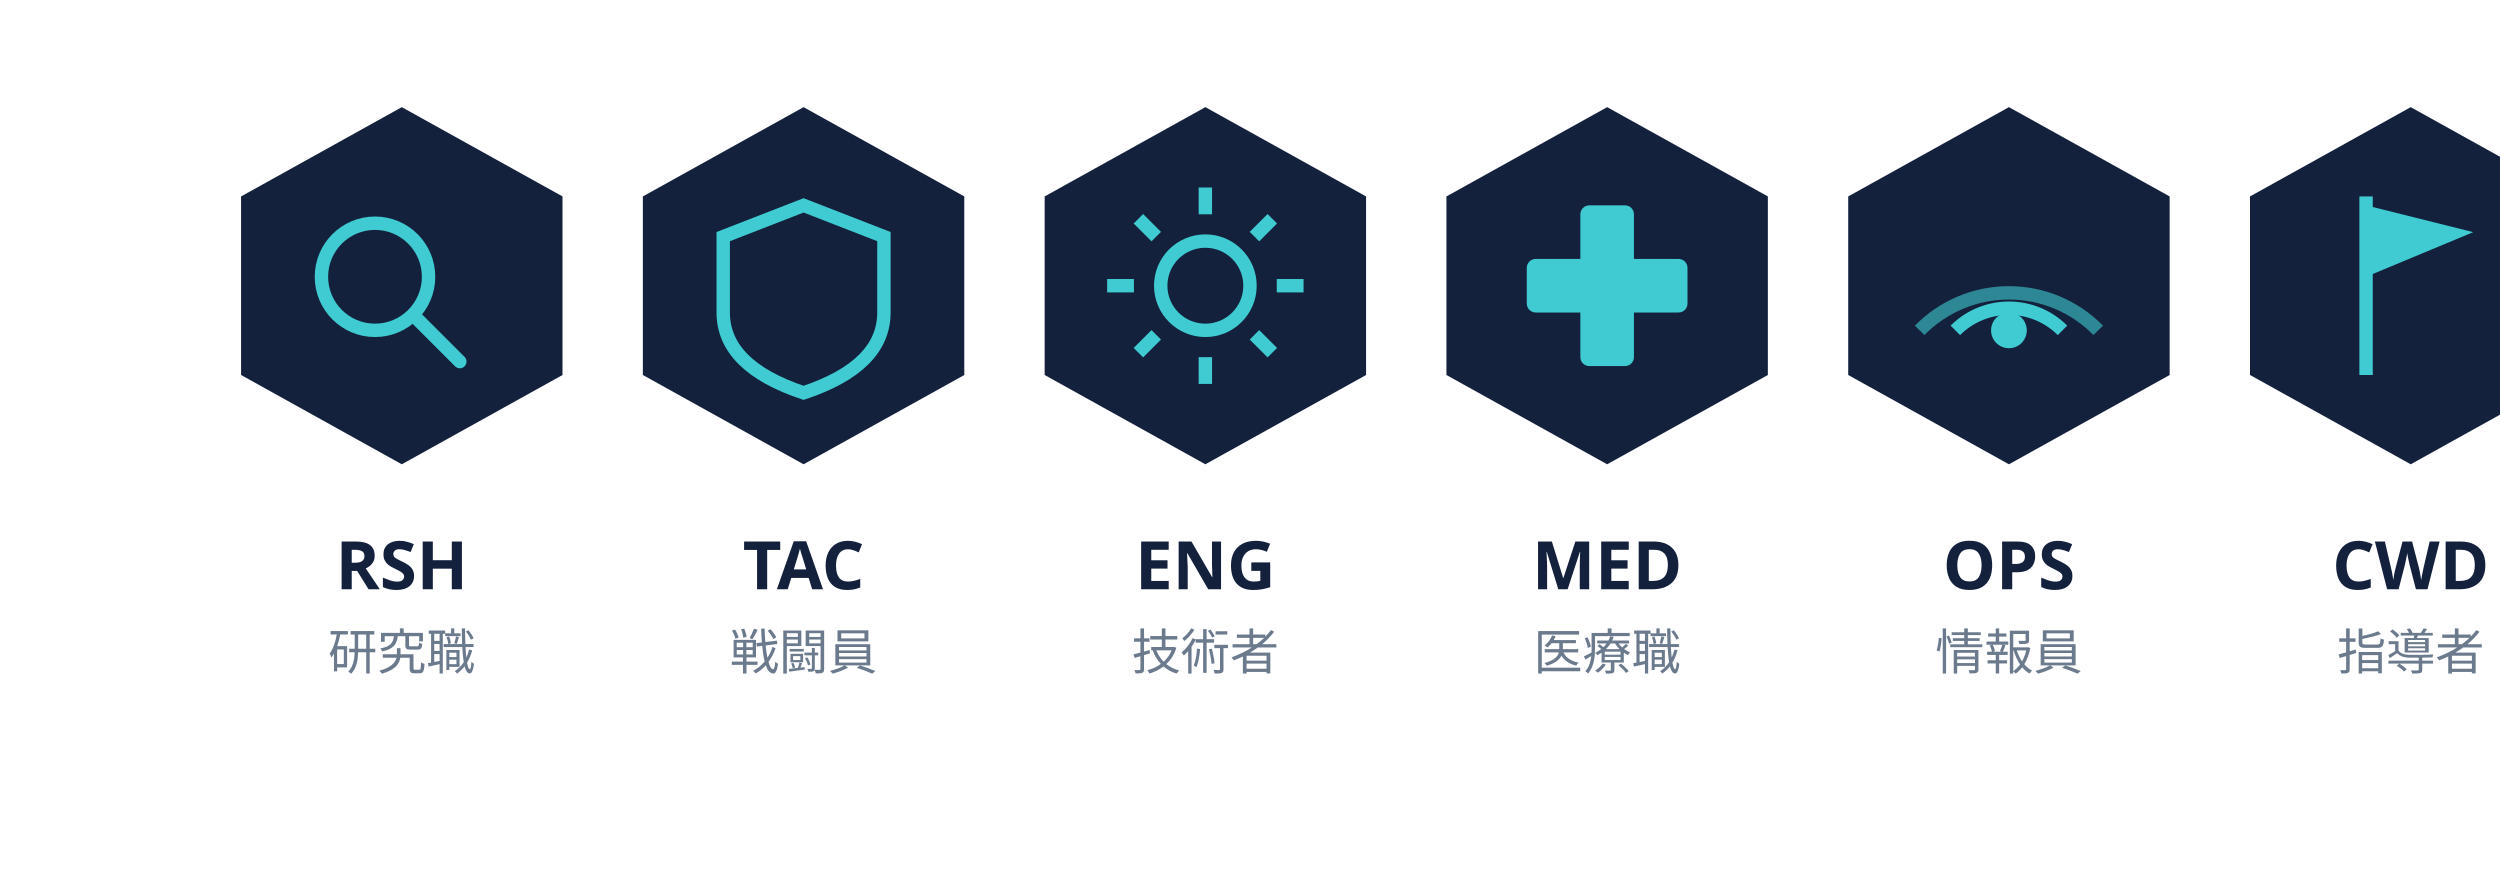
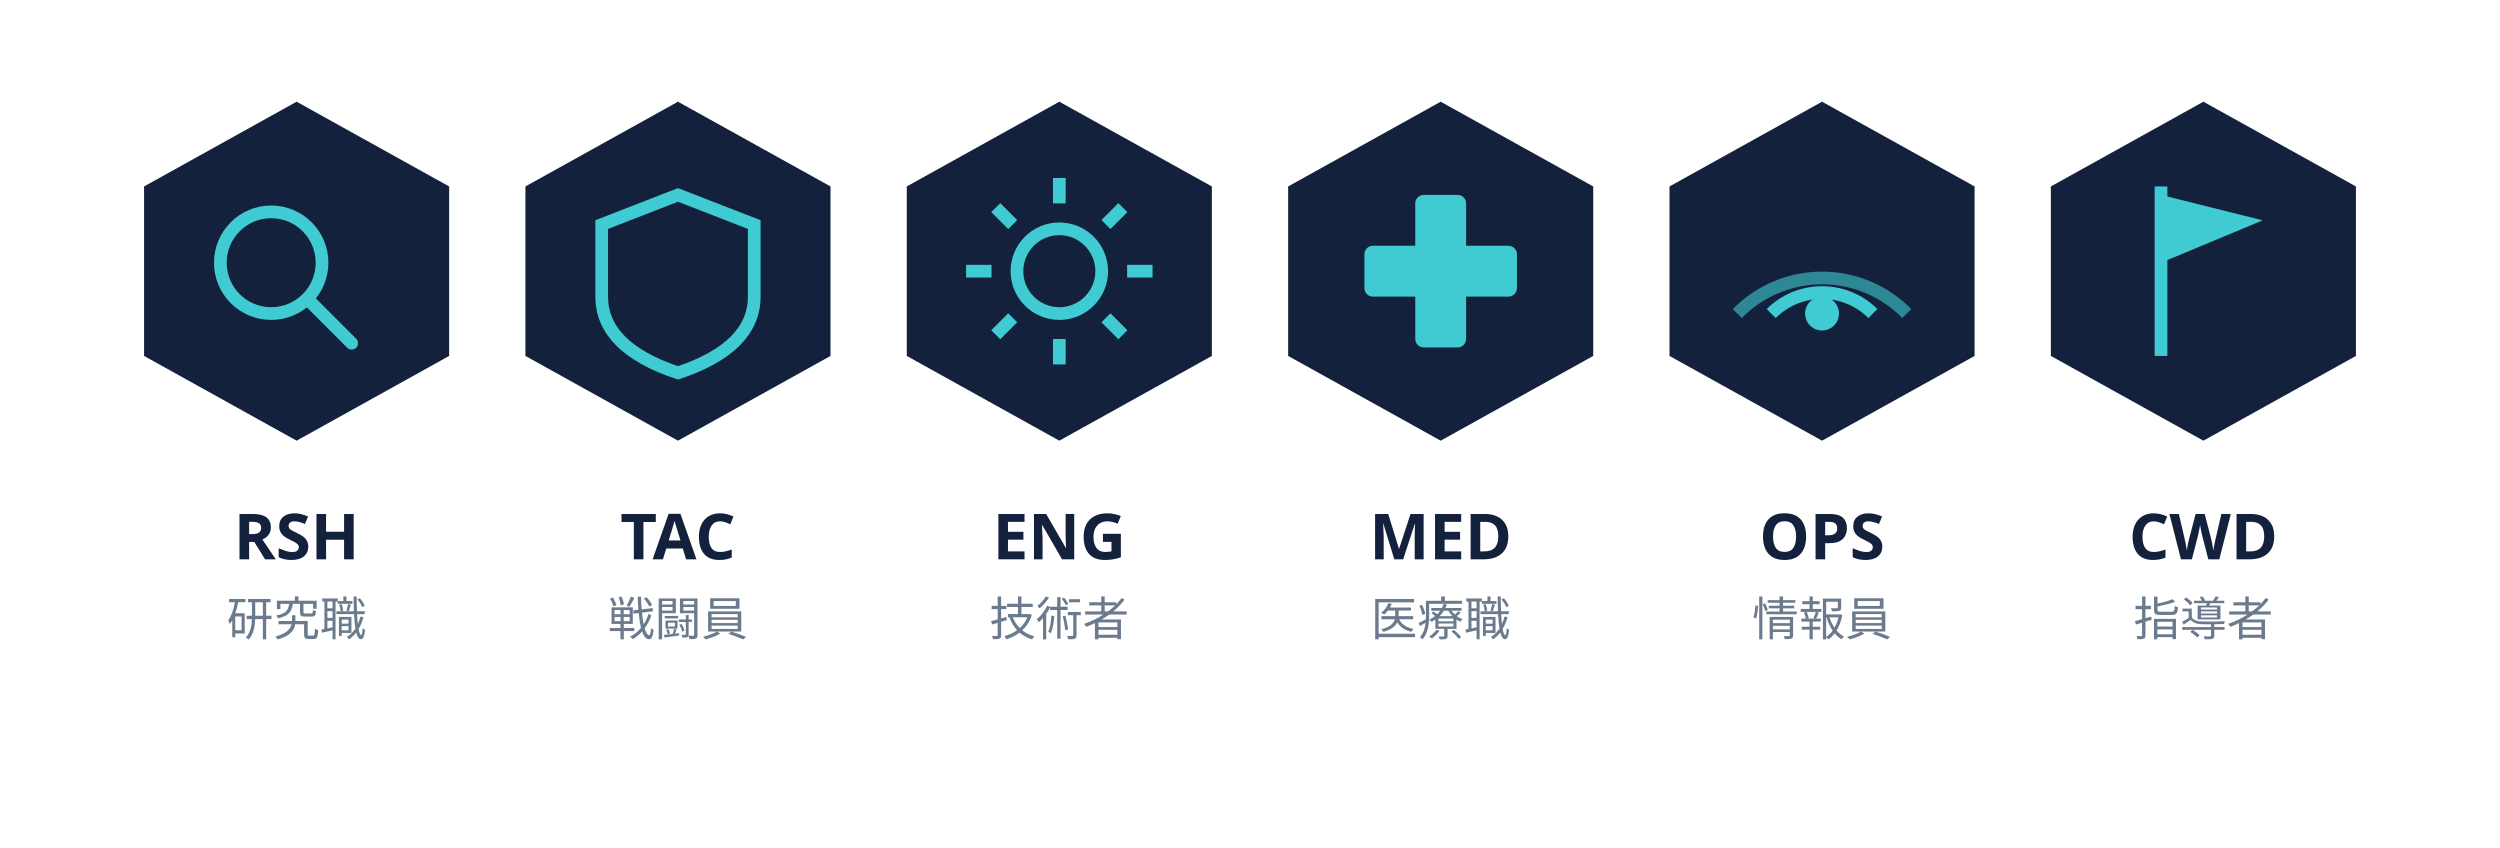
- <svg xmlns="http://www.w3.org/2000/svg" viewBox="0 0 560 200" font-family="'Noto Sans JP','Yu Gothic',sans-serif">
+ <svg xmlns="http://www.w3.org/2000/svg" viewBox="0 0 590 200" font-family="'Noto Sans JP','Yu Gothic',sans-serif">
  <g font-size="15" font-weight="800" text-anchor="middle">
-     <g transform="translate(50,20)">
+     <g transform="translate(30,20)">
      <polygon points="40,4 76,24 76,64 40,84 4,64 4,24" fill="#14213d" />
      <circle cx="34" cy="42" r="12" fill="none" stroke="#3fcbd1" stroke-width="3" />
      <line x1="43" y1="51" x2="53" y2="61" stroke="#3fcbd1" stroke-width="3" stroke-linecap="round" />
      <text x="40" y="112" fill="#14213d">RSH</text>
      <text x="40" y="130" font-size="11" font-weight="500" fill="#6b7b8d">研究職</text>
    </g>
-     <g transform="translate(140,20)">
+     <g transform="translate(120,20)">
      <polygon points="40,4 76,24 76,64 40,84 4,64 4,24" fill="#14213d" />
      <path d="M40,26 L58,33 V50 Q58,62 40,68 Q22,62 22,50 V33 Z" fill="none" stroke="#3fcbd1" stroke-width="3" />
      <text x="40" y="112" fill="#14213d">TAC</text>
      <text x="40" y="130" font-size="11" font-weight="500" fill="#6b7b8d">戦闘員</text>
    </g>
-     <g transform="translate(230,20)">
+     <g transform="translate(210,20)">
      <polygon points="40,4 76,24 76,64 40,84 4,64 4,24" fill="#14213d" />
      <circle cx="40" cy="44" r="10" fill="none" stroke="#3fcbd1" stroke-width="3" />
      <g stroke="#3fcbd1" stroke-width="3">
        <line x1="40" y1="28" x2="40" y2="22" />
        <line x1="40" y1="60" x2="40" y2="66" />
        <line x1="24" y1="44" x2="18" y2="44" />
        <line x1="56" y1="44" x2="62" y2="44" />
        <line x1="29" y1="33" x2="25" y2="29" />
        <line x1="51" y1="55" x2="55" y2="59" />
        <line x1="51" y1="33" x2="55" y2="29" />
        <line x1="29" y1="55" x2="25" y2="59" />
      </g>
      <text x="40" y="112" fill="#14213d">ENG</text>
      <text x="40" y="130" font-size="11" font-weight="500" fill="#6b7b8d">技術者</text>
    </g>
-     <g transform="translate(320,20)">
+     <g transform="translate(300,20)">
      <polygon points="40,4 76,24 76,64 40,84 4,64 4,24" fill="#14213d" />
      <rect x="34" y="26" width="12" height="36" rx="2" fill="#3fcbd1" />
      <rect x="22" y="38" width="36" height="12" rx="2" fill="#3fcbd1" />
      <text x="40" y="112" fill="#14213d">MED</text>
      <text x="40" y="130" font-size="11" font-weight="500" fill="#6b7b8d">医療職</text>
    </g>
-     <g transform="translate(410,20)">
+     <g transform="translate(390,20)">
      <polygon points="40,4 76,24 76,64 40,84 4,64 4,24" fill="#14213d" />
      <circle cx="40" cy="54" r="4" fill="#3fcbd1" />
      <path d="M28,54 A17,17 0 0 1 52,54" fill="none" stroke="#3fcbd1" stroke-width="3" />
      <path d="M20,54 A28,28 0 0 1 60,54" fill="none" stroke="#3fcbd1" stroke-width="3" opacity="0.6" />
      <text x="40" y="112" fill="#14213d">OPS</text>
      <text x="40" y="130" font-size="11" font-weight="500" fill="#6b7b8d">情報員</text>
    </g>
-     <g transform="translate(500,20)">
+     <g transform="translate(480,20)">
      <polygon points="40,4 76,24 76,64 40,84 4,64 4,24" fill="#14213d" />
      <line x1="30" y1="24" x2="30" y2="64" stroke="#3fcbd1" stroke-width="3" />
      <path d="M30,26 L54,32 L30,42 Z" fill="#3fcbd1" />
      <text x="40" y="112" fill="#14213d">CWD</text>
      <text x="40" y="130" font-size="11" font-weight="500" fill="#6b7b8d">指導者</text>
    </g>
  </g>
</svg>
